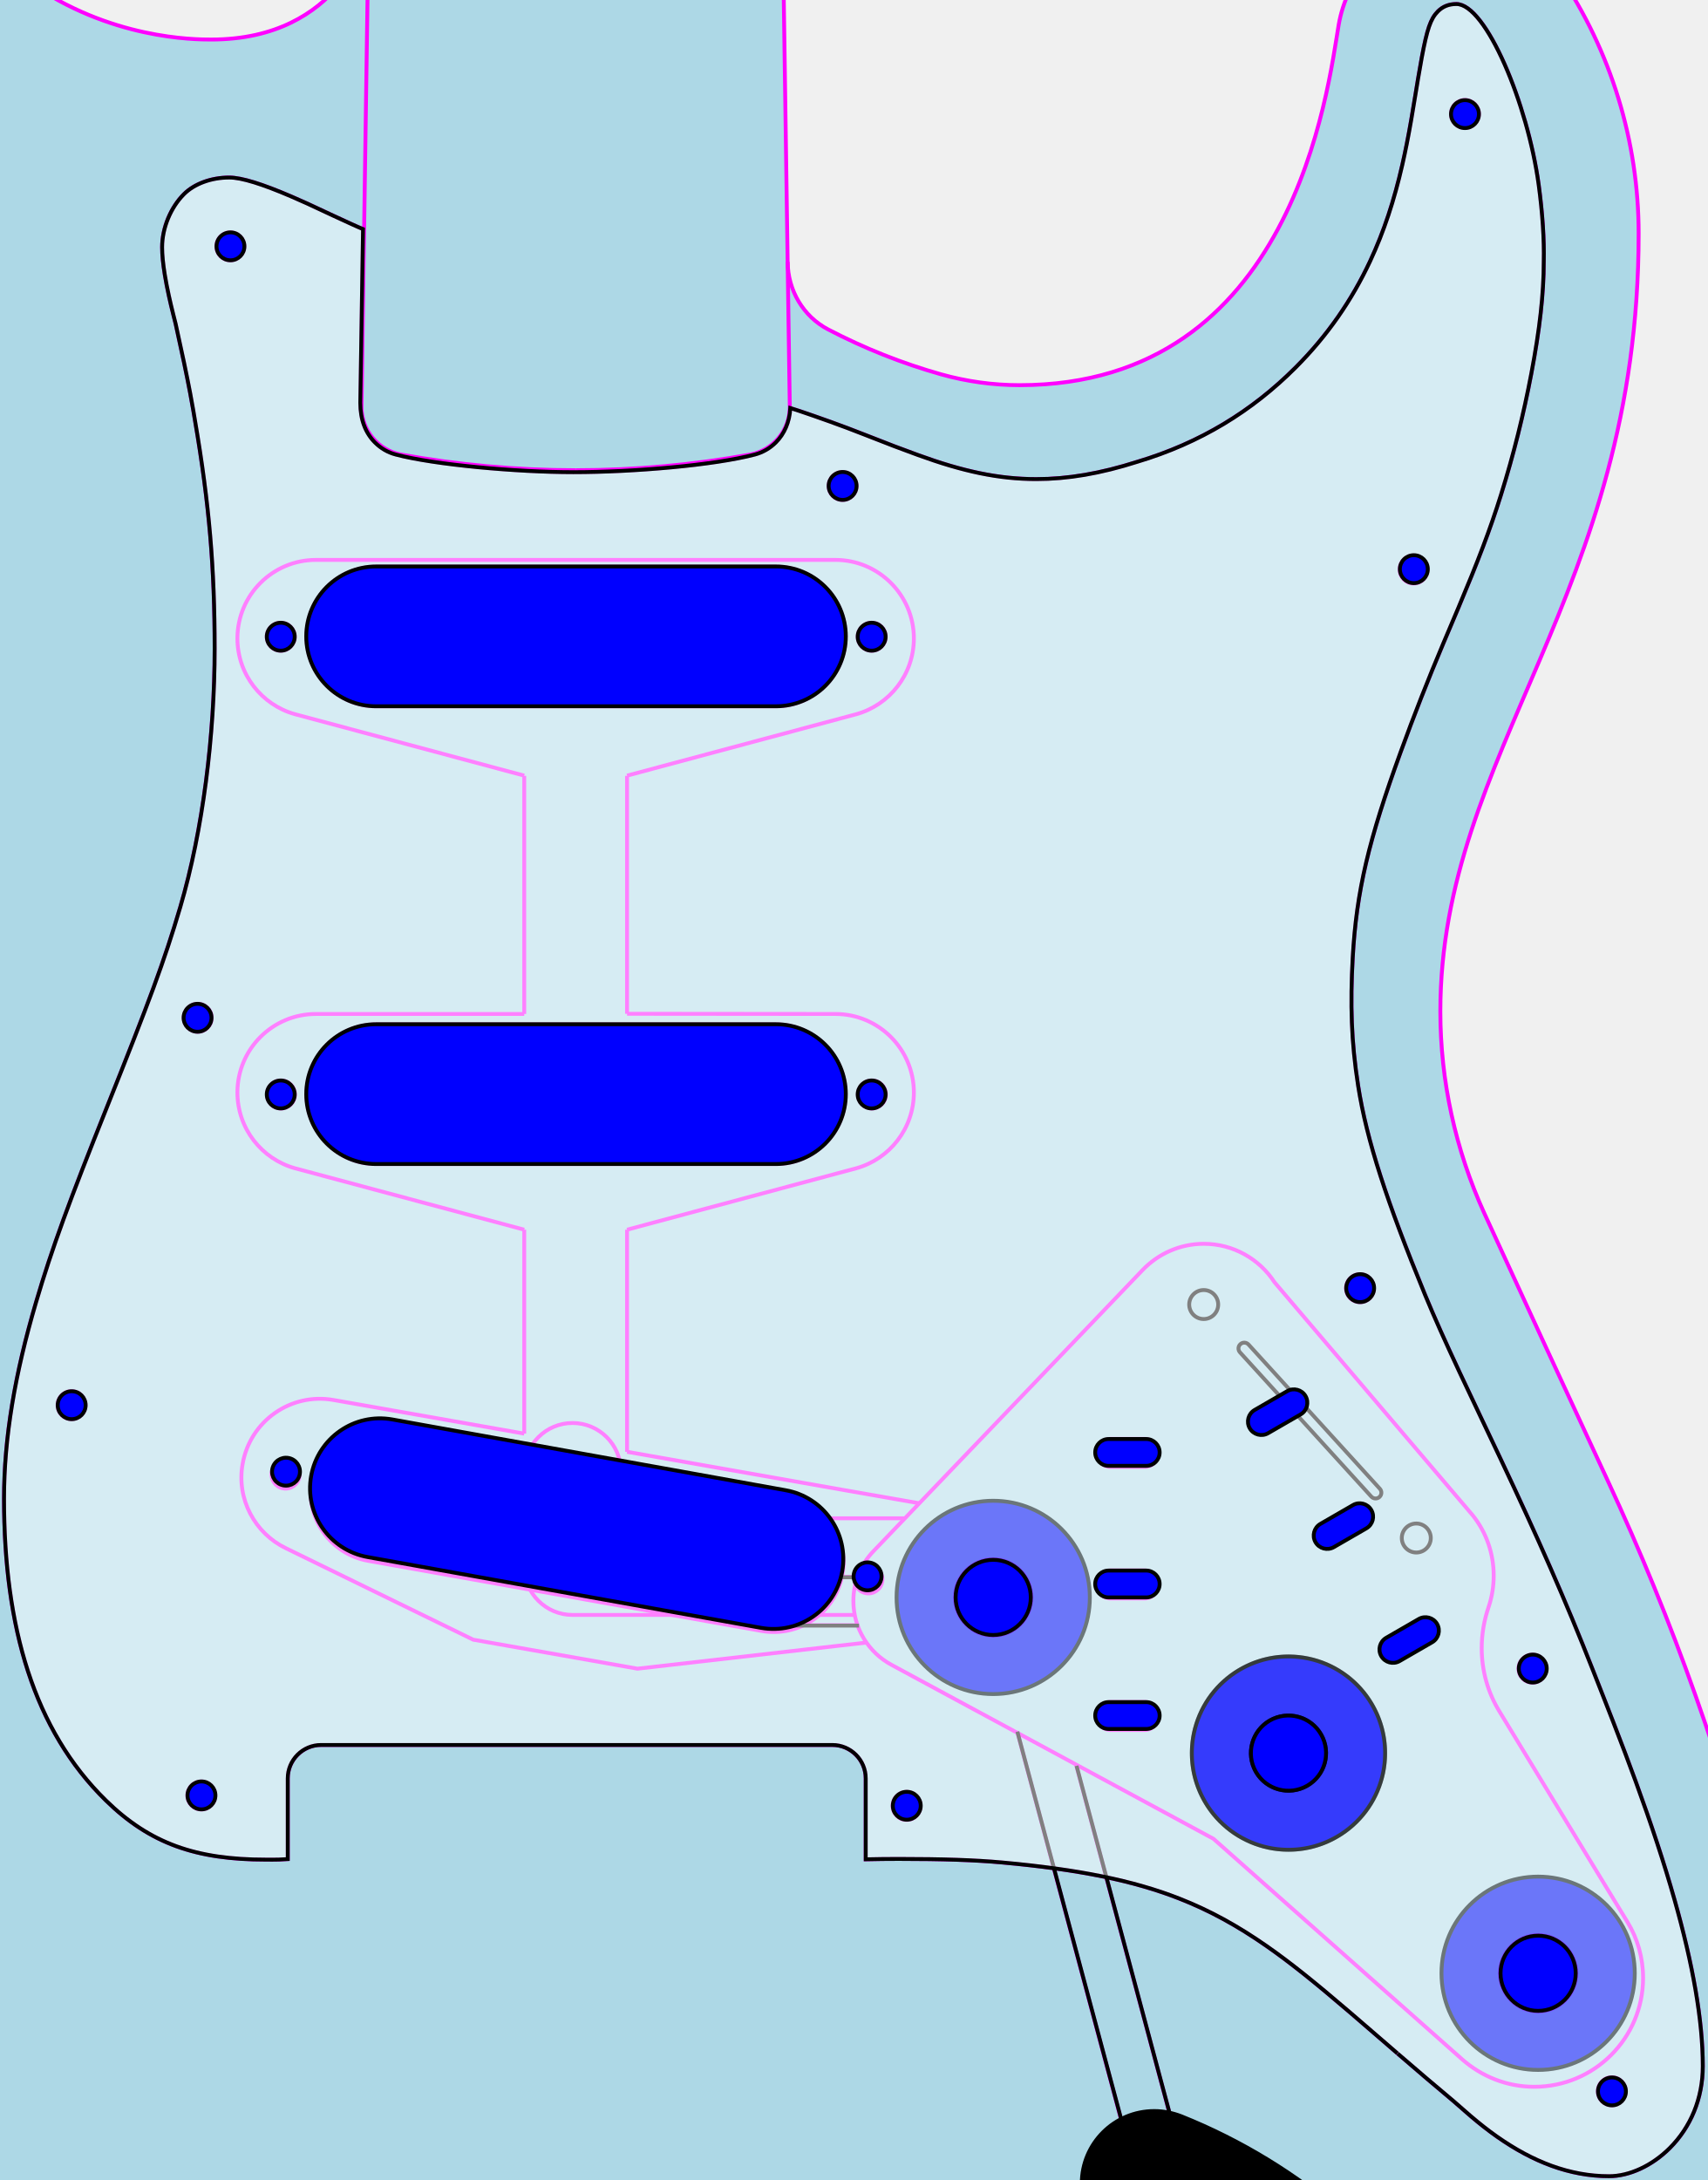
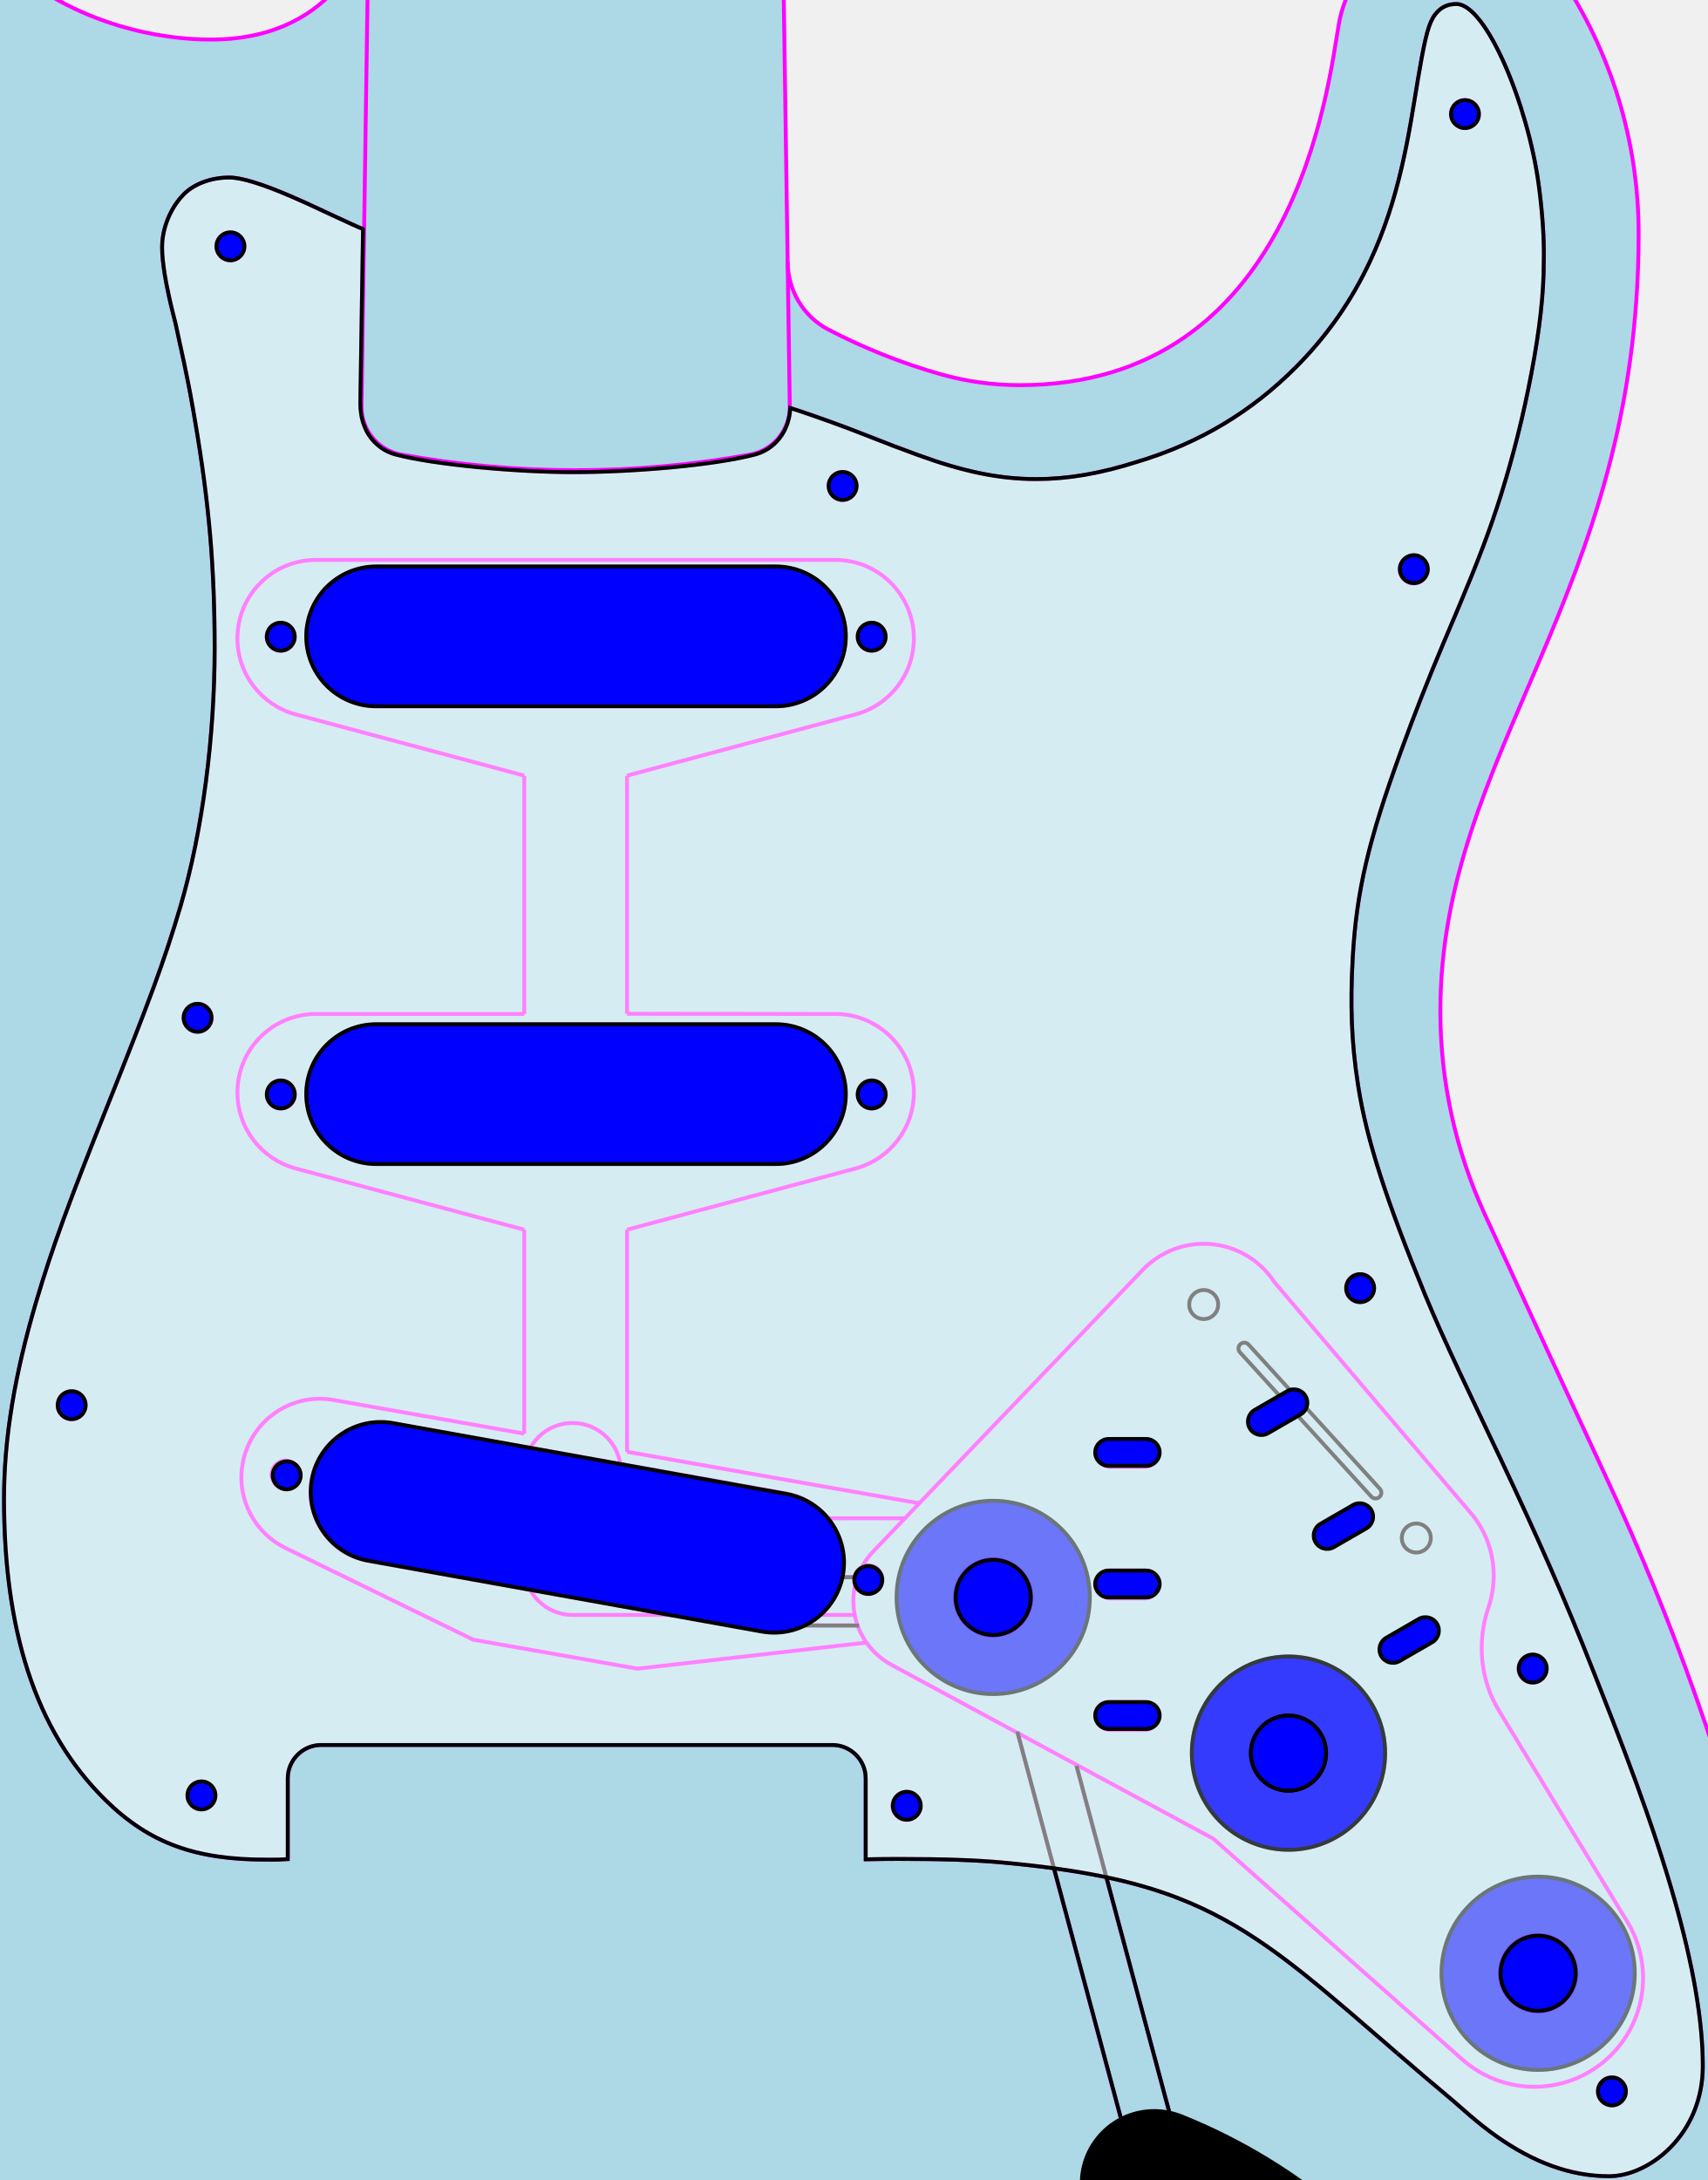
<svg xmlns="http://www.w3.org/2000/svg" xmlns:xlink="http://www.w3.org/1999/xlink" width="636px" height="812px">
  <style>
    #reference {
      /* display: none; */
      stroke: magenta;
      stroke-width: 1.44px;
    }

    #calculated {
      stroke: black;
      stroke-width: 1.44px;
    }

    defs * {
      fill: blue;
    }
  </style>
  <defs>
    <g id="knob">
      <circle r="36" opacity="0.5" fill="white" />
      <circle r="14" />
    </g>
    <circle id="screw" r="5.2" />
    <rect id="switch" width="10" height="24" rx="5" />
    <g id="pickup">
      <circle r="5.2" cy="26.16" />
      <circle r="5.2" cx="220.13" cy="26.16" />
      <rect x="9.5" width="201" height="52.07" rx="26.05" />
    </g>
    <g id="bracket">
      <use xlink:href="#knob" x="0" y="0" />
      <use xlink:href="#switch" x="9" y="48" />
      <use xlink:href="#switch" x="58" y="48" />
      <use xlink:href="#switch" x="107" y="48" />
    </g>
  </defs>
  <g id="reference">
    <g id="body" fill="lightblue" transform="rotate(-90) translate(-1310, -384)">
      <path d="M1212.471,677.429 C1201.887,677.501 1192.167,683.189 1187.271,692.549 C1180.287,705.941 1174.671,720.053 1170.567,734.597 C1167.903,744.101 1166.535,753.965 1166.535,763.829 C1166.535,866.069 1276.983,878.669 1300.743,882.701 C1309.527,884.213 1317.663,888.173 1324.287,894.149 C1333.719,902.645 1339.191,914.813 1339.191,927.557 C1339.191,942.533 1331.775,956.501 1319.391,964.925 C1290.951,984.149 1257.327,994.445 1222.983,994.445 C1088.055,994.445 1030.455,920.573 933.255,920.573 C907.407,920.573 881.775,926.189 858.159,936.917 C825.039,952.109 791.919,967.373 758.799,982.781 C706.239,1007.261 651.447,1026.629 595.359,1040.741 C562.959,1048.805 529.695,1052.909 496.359,1052.909 C483.255,1052.909 470.079,1052.333 457.047,1051.109 C433.503,1048.877 410.391,1043.549 388.215,1035.269 C370.863,1028.789 354.519,1019.933 339.615,1008.917 C306.135,984.221 278.703,952.109 259.479,915.101 C236.511,870.749 223.119,822.005 220.167,772.181 C218.439,742.517 217.359,712.853 217.143,683.189 C216.999,661.229 216.855,639.269 216.855,617.381 C216.855,575.981 217.215,534.653 217.935,493.325 C218.583,454.661 222.327,416.213 229.095,378.197 C233.631,352.637 240.831,327.581 250.623,303.533 C265.527,267.101 287.775,234.053 315.927,206.549 C330.903,192.005 347.823,179.621 366.255,169.829 C402.111,150.821 441.855,140.453 482.391,139.517 C485.199,139.445 488.079,139.445 490.887,139.445 C507.087,139.445 523.287,140.525 539.343,142.685 C590.319,149.525 640.647,160.973 689.607,176.885 C745.119,194.813 799.551,216.125 852.615,240.605 C870.183,248.669 888.039,256.085 906.183,262.781 C933.687,272.933 962.847,278.189 992.151,278.189 C1097.703,278.189 1189.935,202.445 1350.855,202.445 C1454.391,202.445 1522.143,243.053 1522.143,292.733 C1522.143,315.269 1502.415,334.709 1469.079,334.709 C1295.415,334.709 1295.271,450.845 1295.271,462.653 C1295.271,511.253 1334.871,521.477 1339.695,522.917 C1346.319,525.005 1350.855,531.197 1350.855,538.181 L1350.855,661.949 C1350.855,669.437 1344.807,675.557 1337.391,675.557" />
      <g id="pickups" transform="translate(586.2149, 472.4454)">
        <line x1="346.104" y1="106.848" x2="434.88" y2="106.848" />
        <line x1="346.176" y1="145.152" x2="434.88" y2="145.152" />
        <line x1="189.792" y1="106.848" x2="265.752" y2="106.848" />
        <line x1="183.024" y1="145.152" x2="265.752" y2="145.152" />
        <polyline points="163.872 253.872 168.696 226.368 183.024 145.152" />
        <path d="M434.88,145.152 L457.776,230.616 C461.232,242.928 472.536,252 486,252 C502.128,252 515.232,238.896 515.232,222.768 L515.232,126 L515.232,29.232 C515.232,13.104 502.128,1.13686838e-13 486,1.13686838e-13 C472.536,1.13686838e-13 461.232,9.072 457.776,21.384 L434.88,106.848" />
        <path d="M265.752,145.152 L288.648,230.616 C292.104,242.928 303.408,252 316.872,252 C333,252 346.104,238.896 346.104,222.768 L346.176,145.152" />
        <path d="M346.104,106.848 L346.104,29.232 C346.104,13.104 333,1.70530257e-13 316.872,1.70530257e-13 C303.408,1.70530257e-13 292.104,9.072 288.648,21.384 L265.752,106.848" />
        <path d="M189.792,106.848 L202.32,35.784 C205.128,19.872 194.472,4.752 178.56,1.944 C165.384,-0.432 152.64,6.552 147.096,18.072 L113.04,87.84 L102.24,149.04 L110.808,224.136 L111.96,234.36" />
        <path d="M122.256,229.968 L122.256,124.848 C122.256,114.912 130.32,106.848 140.256,106.848 L175.752,106.848 C185.688,106.848 193.752,114.912 193.752,124.848 C193.752,134.784 185.688,142.848 175.752,142.848 L158.256,142.848 L158.256,248.544" />
      </g>
      <g id="neck" transform="translate(1173.879, 538.4694)">
        <g id="shape" transform="translate(-40.024, -20.8)" fill="none">
          <path d="M1,80.776 C1,102.952 3.016,124.696 6.832,145.792 C8.416,154.36 15.976,160.552 24.544,160.552 L361,155.584" />
          <path d="M1,80.776 C1,58.6 3.016,36.856 6.832,15.76 C8.416,7.192 15.976,1 24.544,1 L361,5.968" />
        </g>
      </g>
      <path id="controls" transform="translate(409.1749, 492.6774)" d="M133.768,436.032 L215.92,343.368 L280.72,223.416 C285.256,214.992 294.184,209.232 304.48,209.232 C311.752,209.232 318.304,212.112 323.128,216.792 L427.816,317.016 C433.792,322.776 437.536,330.84 437.536,339.768 C437.536,350.784 431.848,360.504 423.208,366.12 L336.448,439.92 C330.256,444.888 322.408,447.768 313.912,447.768 C309.88,447.768 305.992,447.12 302.32,445.896 C297.496,444.24 292.312,443.304 286.912,443.304 C278.344,443.304 270.28,445.68 263.44,449.856 L184.816,497.664 C178.768,501.336 171.64,503.424 164.08,503.424 C141.688,503.424 123.544,485.28 123.544,462.888 C123.544,452.592 127.432,443.232 133.768,436.032 Z" />
      <path id="jack" transform="translate(410.1749, 805.4454)" d="M110.736,19.08 C92.808,63.864 60.336,101.304 18.576,125.496 C3.816,134.064 -13.968,120.456 -9.504,103.968 C3.096,57.384 30.888,16.344 69.48,-12.6 C74.016,-15.984 79.632,-18 85.68,-18 C100.584,-18 112.68,-5.904 112.68,9 C112.68,12.528 111.96,15.912 110.736,19.08 Z" />
      <g id="tunnels" transform="translate(519.7589, 679.4454)">
        <g id="ground" transform="translate(184.396, 0)">
          <line x1="0.5" y1="24.048" x2="0.5" y2="0" />
          <line x1="18.5" y1="24.12" x2="18.5" y2="5.68434189e-14" />
        </g>
        <g id="jack" transform="translate(0, 82.664)">
          <line x1="5.68434189e-14" y1="39.736" x2="144.648" y2="1" />
          <line x1="132.984" y1="22.744" x2="3.024" y2="57.592" />
        </g>
      </g>
    </g>
    <g id="pickguard" fill="none">
      <path d="M573.206,68.806 L573.206,68.806 C574.653,79.487 575.3,89.418 575.097,97.476 C575.097,109.458 573.565,122.826 570.47,139.105 C567.574,154.34 563.926,169.117 559.147,184.365 C555.084,197.329 550.508,209.237 543.264,226.444 C542.153,229.083 538.303,238.161 537.624,239.77 C531.973,253.156 526.773,266.404 521.786,280.108 C509.88,312.83 505.3,331.864 503.925,356.781 C502.969,374.075 503.365,387.885 505.944,404.411 C509.142,424.896 516.674,447.682 530.908,482.372 C534.379,490.746 538.395,499.716 543.732,511.132 C546.75,517.586 557.963,541.191 558.91,543.195 C573.018,573.076 583.148,595.968 593.446,622.198 C594.134,623.951 596.656,630.358 597.043,631.343 C598.551,635.18 599.771,638.299 600.978,641.409 C604.092,649.434 606.817,656.632 609.411,663.741 C615.142,679.446 619.911,693.846 623.779,707.496 C630.636,731.699 634.343,752.498 634.343,769.589 C634.343,781.695 629.793,792.35 622.053,800.091 C615.422,806.722 606.951,810.589 599.411,810.589 C584.713,810.589 570.959,805.172 557.7,795.858 C554.295,793.466 551.112,790.953 547.77,788.098 C546.331,786.868 542.066,783.098 541.349,782.499 C534.742,776.98 528.42,771.592 520.66,764.897 C521.144,765.314 506.589,752.726 502.832,749.507 C489.648,738.213 480.76,731.076 471.916,724.904 C461.006,717.291 450.655,711.607 439.308,707.158 C422.203,700.451 401.91,696.344 373.408,693.737 C363.276,692.809 350.82,692.406 334.764,692.406 C330.736,692.406 326.732,692.452 322.503,692.549 C322.503,690.279 322.503,689.95 322.503,684.962 C322.503,678.76 322.503,678.76 322.503,671.698 C322.503,666.923 322.503,666.923 322.503,662.415 C322.503,655.537 316.93,649.963 310.052,649.963 L119.65,649.963 C112.773,649.963 107.199,655.538 107.199,662.415 L107.199,692.47 C104.587,692.643 103.119,692.69 101.402,692.681 C101.168,692.68 101.048,692.679 100.522,692.674 C99.878,692.668 99.504,692.666 99.038,692.666 C73.023,692.666 55.831,686.69 39.413,670.593 C12.655,644.361 1.5,606.072 1.5,558.268 C1.5,535.493 5.563,511.73 13.424,485.072 C19.446,464.651 25.967,447.093 39.686,412.77 C55.655,372.821 61.158,358.185 67.17,337.817 C75.586,309.3 79.969,273.758 79.969,241.565 C79.969,211.691 77.973,187.819 72.688,156.931 C72.63,156.593 72.203,154.017 72.031,153.009 C71.684,150.982 71.306,148.882 70.839,146.422 C69.588,139.838 67.847,131.476 65.417,120.573 C65.357,120.304 64.681,117.662 64.521,117.025 C63.941,114.71 63.414,112.496 62.914,110.207 C62.314,107.463 61.802,104.834 61.395,102.347 C60.746,98.371 60.393,94.911 60.393,92.096 C60.393,84.845 63.64,77.197 68.53,72.309 C72.396,68.441 78.713,66.123 85.409,66.123 C90.072,66.123 97.861,68.617 108.44,73.153 C110.38,73.986 112.405,74.882 114.552,75.857 C115.457,76.268 132.124,84.125 135.245,85.345 C134.892,110.784 134.228,147.709 134.228,150.043 C134.228,156.341 136.16,161.289 139.678,164.808 C141.886,167.015 144.467,168.521 147.42,169.3 C161.96,173.14 192.687,175.876 213.564,175.876 C235.9,175.876 266.09,173.293 281.206,169.3 C284.121,168.53 286.827,166.987 289.009,164.804 C292.207,161.606 294.136,157.214 294.415,151.976 C297.448,152.897 307.59,156.383 315.538,159.378 C317.639,160.17 319.559,160.911 322.034,161.882 C322.243,161.964 322.243,161.964 322.451,162.045 C332.466,165.976 334.481,166.752 341.92,169.466 C358.705,175.589 372.02,178.451 386.058,178.451 C397.756,178.451 409.955,176.393 423.68,172.004 C447.123,164.988 466.347,153.192 482.633,136.908 C494.522,125.018 503.583,111.864 510.4,97.299 C515.588,86.214 519.387,74.562 522.386,61.462 C523.584,56.23 524.635,50.873 525.716,44.67 C526.364,40.953 528.504,27.907 528.284,29.222 C528.802,26.117 529.237,23.63 529.672,21.323 C531.615,11.015 532.882,7.008 535.648,4.243 C537.479,2.411 539.723,1.5 542.548,1.5 C553.553,1.5 569.125,38.686 573.206,68.806 Z" />
      <g id="controls" transform="translate(334, 480.5101)">
        <g id="selector" transform="translate(109, -0.5101)" stroke="#000000" stroke-width="1.44">
          <path d="M71.042,74.535 C71.845,75.417 71.781,76.783 70.899,77.586 C70.017,78.389 68.651,78.325 67.848,77.443 L18.934,23.722 C18.131,22.84 18.195,21.474 19.077,20.671 C19.959,19.868 21.325,19.932 22.128,20.814 L71.042,74.535 Z" />
          <path d="M5.415,0.51 C8.397,0.51 10.815,2.928 10.815,5.91 C10.815,8.892 8.397,11.31 5.415,11.31 C2.433,11.31 0.015,8.892 0.015,5.91 C0.015,2.928 2.433,0.51 5.415,0.51 Z" />
          <path d="M84.614,87.476 C87.596,87.476 90.014,89.894 90.014,92.876 C90.014,95.858 87.596,98.276 84.614,98.276 C81.632,98.276 79.214,95.858 79.214,92.876 C79.214,89.894 81.632,87.476 84.614,87.476 Z" />
        </g>
        <path id="knob" transform="translate(202, 218.4899)" d="M51.22,36 C51.22,43.853 44.853,50.22 37,50.22 C29.147,50.22 22.78,43.853 22.78,36 C22.78,28.147 29.147,21.78 37,21.78 C44.853,21.78 51.22,28.147 51.22,36 Z" />
        <g id="bracket" transform="translate(75.2625, 35.3537)">
          <g id="switches" transform="translate(10.8, 74.3) rotate(90) translate(-10.8, -74.3)translate(-42.7, 63.5)">
            <rect id="neck" x="-0.72" y="-0.72" width="10.44" height="23.04" rx="5.22" />
            <rect id="middle" x="48.28" y="-0.72" width="10.44" height="23.04" rx="5.22" />
            <rect id="bridge" x="97.28" y="-0.72" width="10.44" height="23.04" rx="5.22" />
          </g>
          <path transform="translate(-75.2625, 43.1362)" d="M50.22,36 C50.22,43.853 43.853,50.22 36,50.22 C28.147,50.22 21.78,43.853 21.78,36 C21.78,28.147 28.147,21.78 36,21.78 C43.853,21.78 50.22,28.147 50.22,36 Z" />
        </g>
      </g>
      <g id="pickups" transform="translate(100.0962, 211.0529)">
        <g id="bridge" transform="translate(0.9038, 317.9471)">
          <path d="M187.253,78.881 C185.723,78.881 184.177,78.744 182.658,78.473 L36.148,52.365 C22.025,49.849 12.584,36.312 15.1,22.189 C17.315,9.757 28.074,0.734 40.681,0.734 C42.211,0.734 43.757,0.87 45.275,1.142 L191.787,27.249 C205.909,29.766 215.352,43.303 212.834,57.426 C210.619,69.858 199.861,78.881 187.253,78.881 Z" />
          <path d="M223.426,54.138 C226.263,54.643 228.154,57.354 227.648,60.192 C227.143,63.029 224.432,64.92 221.594,64.414 C218.756,63.908 216.866,61.198 217.372,58.36 C217.878,55.522 220.588,53.632 223.426,54.138 Z" />
          <path d="M6.306,15.105 C9.143,15.61 11.034,18.32 10.528,21.159 C10.023,23.997 7.312,25.887 4.474,25.381 C1.637,24.875 -0.254,22.165 0.252,19.327 C0.758,16.49 3.468,14.599 6.306,15.105 Z" />
        </g>
        <g id="middle" transform="translate(-0.0962, 169.9471)">
          <path d="M40.197,52.581 C25.852,52.581 14.181,40.91 14.181,26.565 C14.181,12.22 25.852,0.55 40.197,0.55 L189.016,0.55 C203.361,0.55 215.031,12.22 215.031,26.565 C215.031,40.91 203.361,52.581 189.016,52.581 L40.197,52.581 Z" />
          <path d="M9.888,26.665 C9.888,29.548 7.551,31.885 4.668,31.885 C1.786,31.885 -0.552,29.548 -0.552,26.665 C-0.552,23.783 1.786,21.445 4.668,21.445 C7.551,21.445 9.888,23.783 9.888,26.665 Z" />
          <path d="M230.037,26.665 C230.037,29.548 227.699,31.885 224.817,31.885 C221.934,31.885 219.597,29.548 219.597,26.665 C219.597,23.783 221.934,21.445 224.817,21.445 C227.699,21.445 230.037,23.783 230.037,26.665 Z" />
        </g>
        <g id="neck" transform="translate(-0.0962, -0.0529)">
          <path d="M40.197,52.083 C25.852,52.083 14.182,40.413 14.182,26.068 C14.182,11.723 25.852,0.053 40.197,0.053 L189.016,0.053 C203.361,0.053 215.031,11.723 215.031,26.068 C215.031,40.413 203.361,52.083 189.016,52.083 L40.197,52.083 Z" />
          <path d="M9.816,26.168 C9.816,29.051 7.479,31.388 4.596,31.388 C1.714,31.388 -0.624,29.051 -0.624,26.168 C-0.624,23.285 1.714,20.948 4.596,20.948 C7.479,20.948 9.816,23.285 9.816,26.168 Z" />
          <path d="M229.965,26.168 C229.965,29.051 227.627,31.388 224.745,31.388 C221.862,31.388 219.525,29.051 219.525,26.168 C219.525,23.285 221.862,20.948 224.745,20.948 C227.627,20.948 229.965,23.285 229.965,26.168 Z" />
        </g>
      </g>
      <g id="screws" transform="translate(22, 37)">
        <path d="M297.106,144.025 C297.106,146.908 294.769,149.245 291.886,149.245 C289.003,149.245 286.666,146.908 286.666,144.025 C286.666,141.143 289.003,138.805 291.886,138.805 C294.769,138.805 297.106,141.143 297.106,144.025 Z" />
        <path d="M528.271,2.84 L528.271,2.84 C529.203,4.455 529.203,6.444 528.271,8.06 C527.338,9.675 525.615,10.67 523.75,10.67 C521.885,10.67 520.162,9.675 519.229,8.06 C518.297,6.444 518.297,4.455 519.229,2.84 C520.162,1.225 521.885,0.23 523.75,0.23 C525.615,0.23 527.338,1.225 528.271,2.84 Z" />
        <path d="M509.824,175.128 C509.824,178.011 507.487,180.348 504.604,180.348 C501.721,180.348 499.384,178.011 499.384,175.128 C499.384,172.245 501.721,169.908 504.604,169.908 C507.487,169.908 509.824,172.245 509.824,175.128 Z" />
        <path d="M489.853,442.821 C489.853,445.703 487.516,448.041 484.633,448.041 C481.751,448.041 479.413,445.703 479.413,442.821 C479.413,439.938 481.751,437.601 484.633,437.601 C487.516,437.601 489.853,439.938 489.853,442.821 Z" />
        <path d="M554.113,584.536 C554.113,587.419 551.775,589.756 548.893,589.756 C546.01,589.756 543.673,587.419 543.673,584.536 C543.673,581.653 546.01,579.316 548.893,579.316 C551.775,579.316 554.113,581.653 554.113,584.536 Z" />
        <path d="M583.654,741.941 C583.654,744.823 581.316,747.16 578.434,747.16 C575.551,747.16 573.214,744.823 573.214,741.941 C573.214,739.058 575.551,736.721 578.434,736.721 C581.316,736.721 583.654,739.058 583.654,741.941 Z" />
        <path d="M320.945,635.665 C320.945,638.548 318.607,640.885 315.725,640.885 C312.842,640.885 310.505,638.548 310.505,635.665 C310.505,632.783 312.842,630.445 315.725,630.445 C318.607,630.445 320.945,632.783 320.945,635.665 Z" />
        <path d="M58.225,631.774 C58.225,634.657 55.888,636.994 53.005,636.994 C50.123,636.994 47.785,634.657 47.785,631.774 C47.785,628.892 50.123,626.554 53.005,626.554 C55.888,626.554 58.225,628.892 58.225,631.774 Z" />
        <path d="M9.874,486.389 C9.874,489.271 7.537,491.608 4.654,491.608 C1.771,491.608 -0.566,489.271 -0.566,486.389 C-0.566,483.506 1.771,481.168 4.654,481.168 C7.537,481.168 9.874,483.506 9.874,486.389 Z" />
        <path d="M56.874,342.108 C56.874,344.99 54.537,347.328 51.654,347.328 C48.771,347.328 46.434,344.99 46.434,342.108 C46.434,339.225 48.771,336.888 51.654,336.888 C54.537,336.888 56.874,339.225 56.874,342.108 Z" />
        <path d="M69.025,54.757 C69.025,57.639 66.688,59.977 63.805,59.977 C60.922,59.977 58.585,57.639 58.585,54.757 C58.585,51.874 60.922,49.536 63.805,49.536 C66.688,49.536 69.025,51.874 69.025,54.757 Z" />
      </g>
    </g>
  </g>
  <g id="calculated">
    <g id="body">
      <g id="tunnels">
        <g id="ground" transform="translate(290, 587.5)">
          <line x1="0" y1="0" x2="30" y2="0" />
          <line x1="0" y1="18" x2="30" y2="18" />
        </g>
        <g id="jack" transform="translate(379, 645) rotate(-15)">
          <line x1="0" y1="0" x2="0" y2="150" />
          <line x1="18" y1="18" x2="18" y2="152" />
        </g>
      </g>
      <path d="M110.736,19.08 C92.808,63.864 60.336,101.304 18.576,125.496 C3.816,134.064 -13.968,120.456 -9.504,103.968 C3.096,57.384 30.888,16.344 69.48,-12.6 C74.016,-15.984 79.632,-18 85.68,-18 C100.584,-18 112.68,-5.904 112.68,9 C112.68,12.528 111.96,15.912 110.736,19.08 Z" transform="translate(421, 899) rotate(270)" />
    </g>
    <g id="pickguard">
      <path d="M573.206,68.806 L573.206,68.806 C574.653,79.487 575.3,89.418 575.097,97.476 C575.097,109.458 573.565,122.826 570.47,139.105 C567.574,154.34 563.926,169.117 559.147,184.365 C555.084,197.329 550.508,209.237 543.264,226.444 C542.153,229.083 538.303,238.161 537.624,239.77 C531.973,253.156 526.773,266.404 521.786,280.108 C509.88,312.83 505.3,331.864 503.925,356.781 C502.969,374.075 503.365,387.885 505.944,404.411 C509.142,424.896 516.674,447.682 530.908,482.372 C534.379,490.746 538.395,499.716 543.732,511.132 C546.75,517.586 557.963,541.191 558.91,543.195 C573.018,573.076 583.148,595.968 593.446,622.198 C594.134,623.951 596.656,630.358 597.043,631.343 C598.551,635.18 599.771,638.299 600.978,641.409 C604.092,649.434 606.817,656.632 609.411,663.741 C615.142,679.446 619.911,693.846 623.779,707.496 C630.636,731.699 634.343,752.498 634.343,769.589 C634.343,781.695 629.793,792.35 622.053,800.091 C615.422,806.722 606.951,810.589 599.411,810.589 C584.713,810.589 570.959,805.172 557.7,795.858 C554.295,793.466 551.112,790.953 547.77,788.098 C546.331,786.868 542.066,783.098 541.349,782.499 C534.742,776.98 528.42,771.592 520.66,764.897 C521.144,765.314 506.589,752.726 502.832,749.507 C489.648,738.213 480.76,731.076 471.916,724.904 C461.006,717.291 450.655,711.607 439.308,707.158 C422.203,700.451 401.91,696.344 373.408,693.737 C363.276,692.809 350.82,692.406 334.764,692.406 C330.736,692.406 326.732,692.452 322.503,692.549 C322.503,690.279 322.503,689.95 322.503,684.962 C322.503,678.76 322.503,678.76 322.503,671.698 C322.503,666.923 322.503,666.923 322.503,662.415 C322.503,655.537 316.93,649.963 310.052,649.963 L119.65,649.963 C112.773,649.963 107.199,655.538 107.199,662.415 L107.199,692.47 C104.587,692.643 103.119,692.69 101.402,692.681 C101.168,692.68 101.048,692.679 100.522,692.674 C99.878,692.668 99.504,692.666 99.038,692.666 C73.023,692.666 55.831,686.69 39.413,670.593 C12.655,644.361 1.5,606.072 1.5,558.268 C1.5,535.493 5.563,511.73 13.424,485.072 C19.446,464.651 25.967,447.093 39.686,412.77 C55.655,372.821 61.158,358.185 67.17,337.817 C75.586,309.3 79.969,273.758 79.969,241.565 C79.969,211.691 77.973,187.819 72.688,156.931 C72.63,156.593 72.203,154.017 72.031,153.009 C71.684,150.982 71.306,148.882 70.839,146.422 C69.588,139.838 67.847,131.476 65.417,120.573 C65.357,120.304 64.681,117.662 64.521,117.025 C63.941,114.71 63.414,112.496 62.914,110.207 C62.314,107.463 61.802,104.834 61.395,102.347 C60.746,98.371 60.393,94.911 60.393,92.096 C60.393,84.845 63.64,77.197 68.53,72.309 C72.396,68.441 78.713,66.123 85.409,66.123 C90.072,66.123 97.861,68.617 108.44,73.153 C110.38,73.986 112.405,74.882 114.552,75.857 C115.457,76.268 132.124,84.125 135.245,85.345 C134.892,110.784 134.228,147.709 134.228,150.043 C134.228,156.341 136.16,161.289 139.678,164.808 C141.886,167.015 144.467,168.521 147.42,169.3 C161.96,173.14 192.687,175.876 213.564,175.876 C235.9,175.876 266.09,173.293 281.206,169.3 C284.121,168.53 286.827,166.987 289.009,164.804 C292.207,161.606 294.136,157.214 294.415,151.976 C297.448,152.897 307.59,156.383 315.538,159.378 C317.639,160.17 319.559,160.911 322.034,161.882 C322.243,161.964 322.243,161.964 322.451,162.045 C332.466,165.976 334.481,166.752 341.92,169.466 C358.705,175.589 372.02,178.451 386.058,178.451 C397.756,178.451 409.955,176.393 423.68,172.004 C447.123,164.988 466.347,153.192 482.633,136.908 C494.522,125.018 503.583,111.864 510.4,97.299 C515.588,86.214 519.387,74.562 522.386,61.462 C523.584,56.23 524.635,50.873 525.716,44.67 C526.364,40.953 528.504,27.907 528.284,29.222 C528.802,26.117 529.237,23.63 529.672,21.323 C531.615,11.015 532.882,7.008 535.648,4.243 C537.479,2.411 539.723,1.5 542.548,1.5 C553.553,1.5 569.125,38.686 573.206,68.806 Z" fill-opacity="0.5" fill="#FFFFFF" />
      <use xlink:href="#knob" x="573" y="735" />
      <use xlink:href="#knob" x="370" y="595" />
      <use xlink:href="#bracket" class="single" transform="translate(480, 653) rotate(-90) scale(1, -1)" />
      <use xlink:href="#bracket" transform="translate(480, 653) rotate(-120)" />
      <g id="pickups" transform="translate(104.59)">
        <use xlink:href="#pickup" x="0" y="211" />
        <use xlink:href="#pickup" x="0" y="381.5" />
-         <use xlink:href="#pickup" x="99" y="513" transform="rotate(10.2)" />
+         <use xlink:href="#pickup" x="99.5" y="514.3" transform="rotate(10.2)" />
      </g>
      <use xlink:href="#screw" x="545.75" y="42.5" />
      <use xlink:href="#screw" x="526.7" y="212" />
      <use xlink:href="#screw" x="506.7" y="479.8" />
      <use xlink:href="#screw" x="571" y="621.5" />
      <use xlink:href="#screw" x="600.5" y="779" />
      <use xlink:href="#screw" x="337.8" y="672.6" />
      <use xlink:href="#screw" x="75.05" y="668.75" />
      <use xlink:href="#screw" x="26.7" y="523.4" />
      <use xlink:href="#screw" x="73.6" y="379.1" />
      <use xlink:href="#screw" x="85.85" y="91.75" />
      <use xlink:href="#screw" x="313.9" y="181" />
    </g>
  </g>
</svg>
